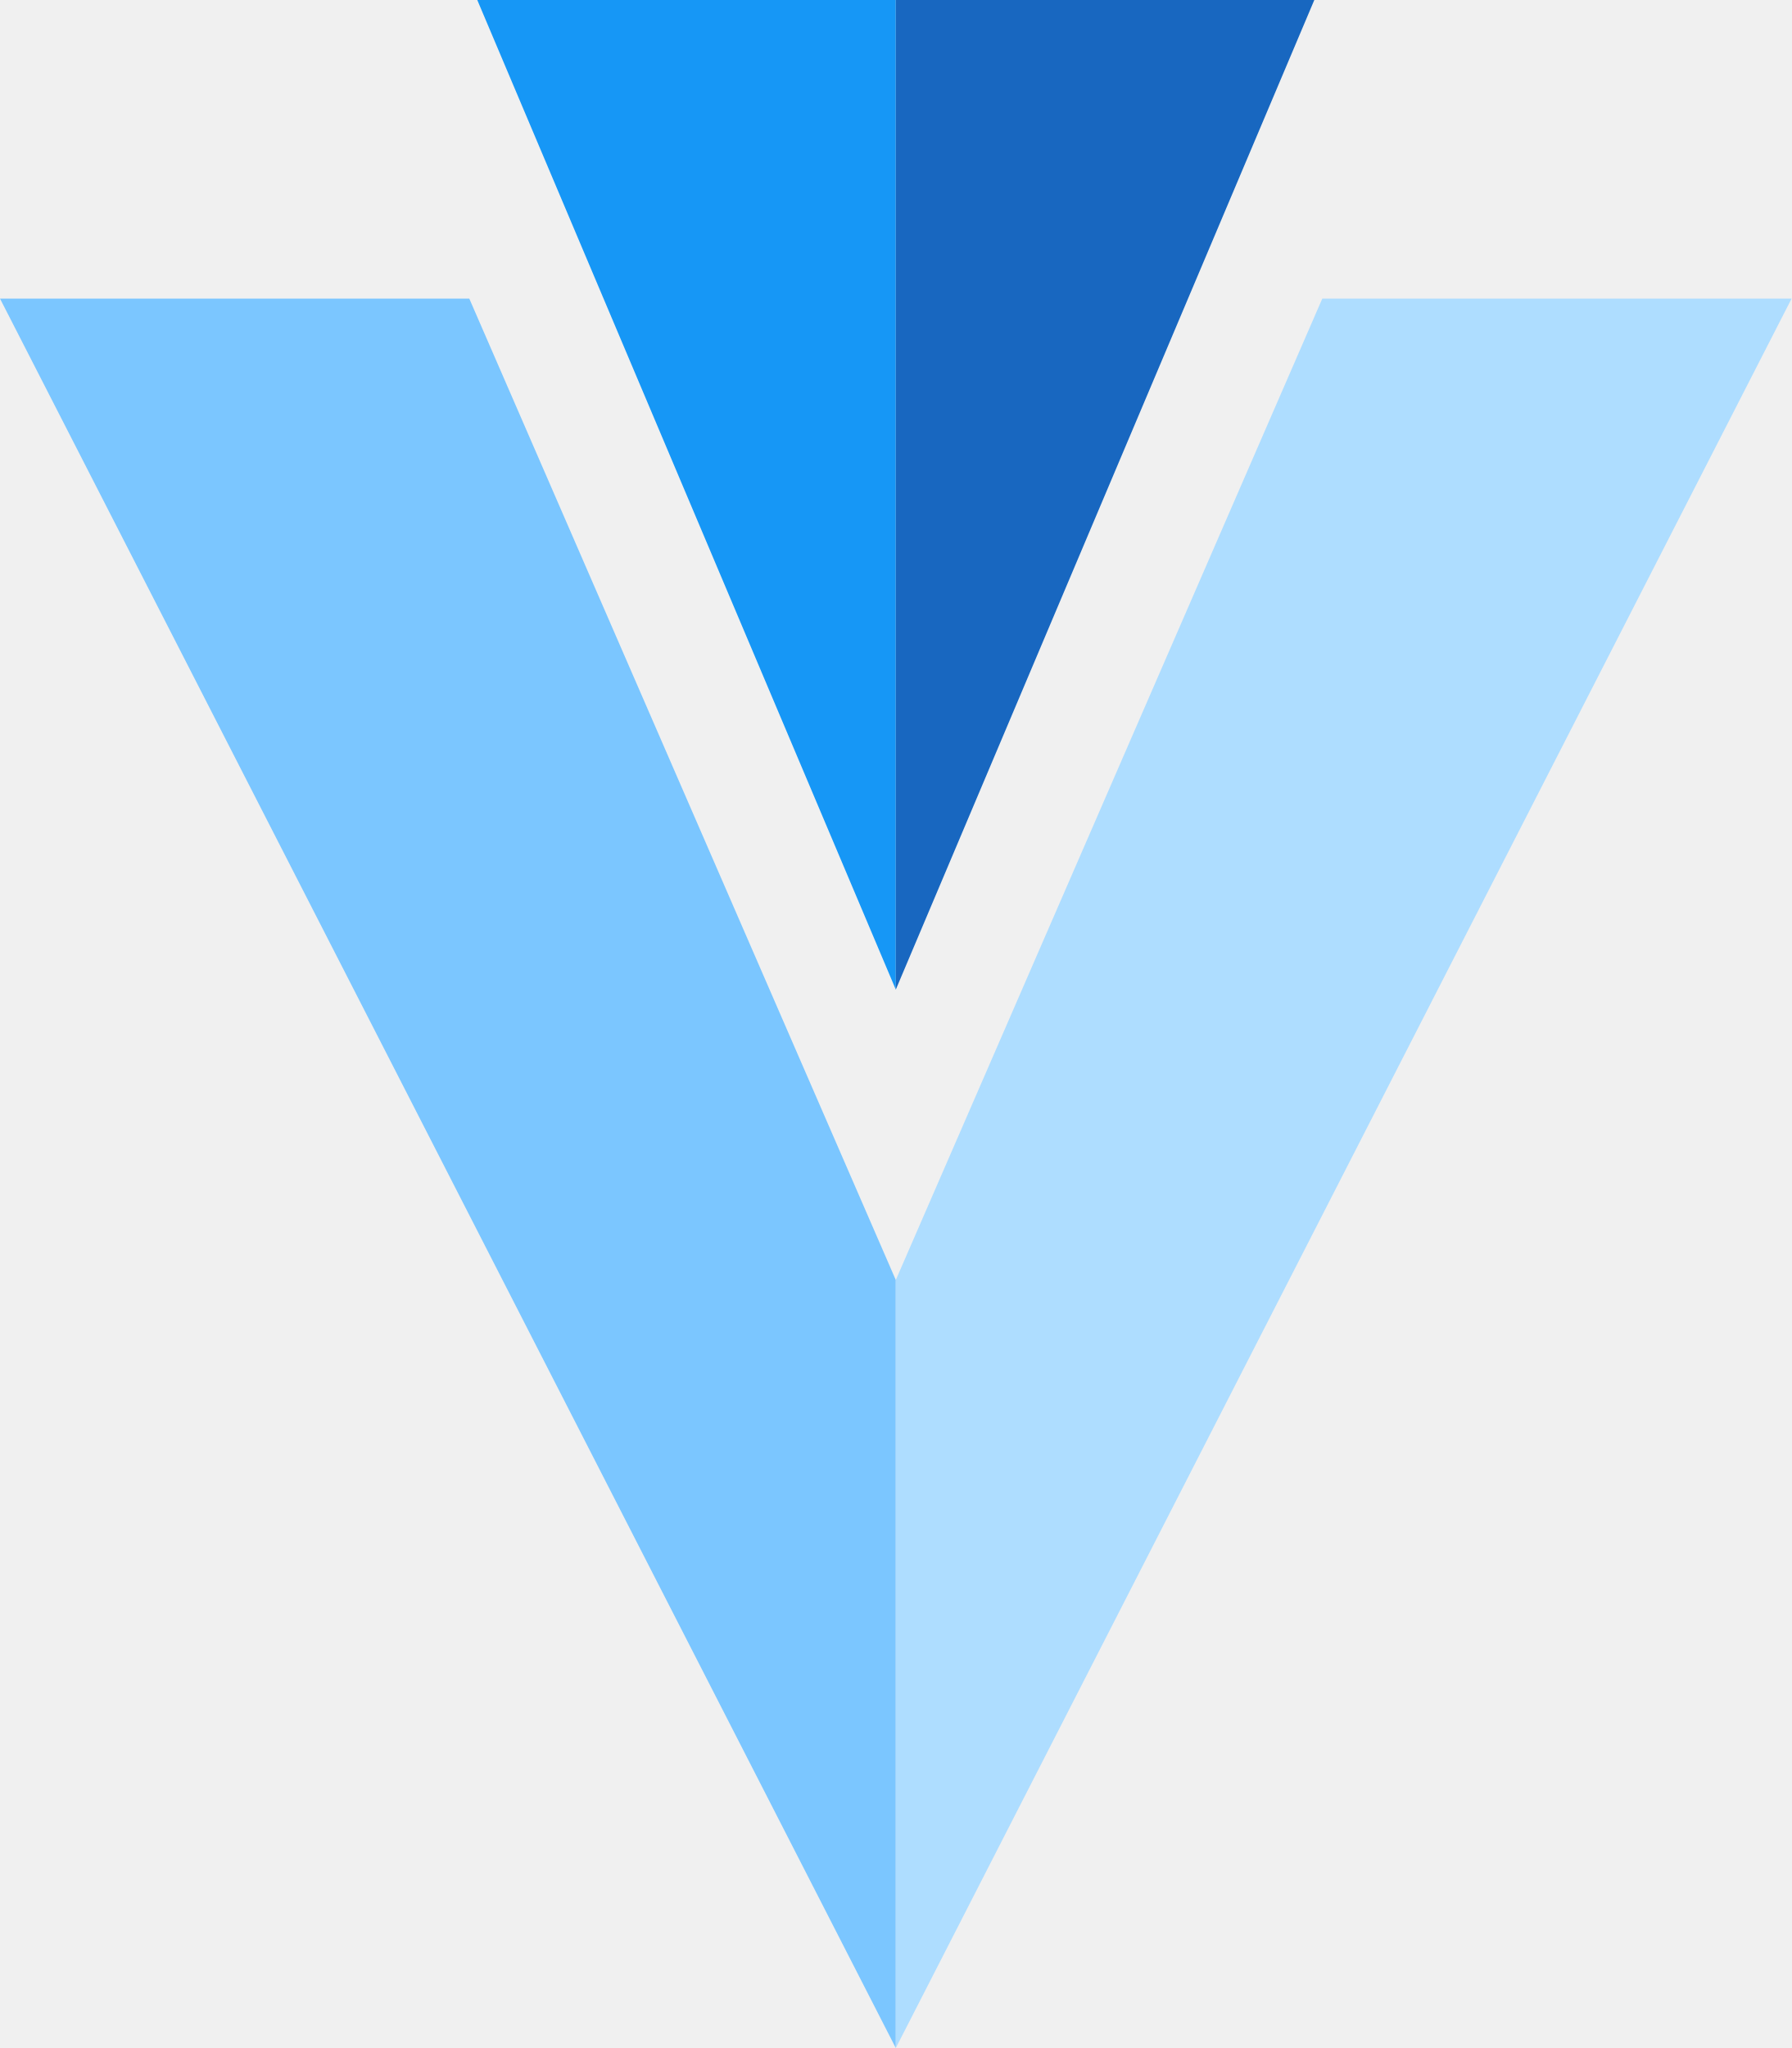
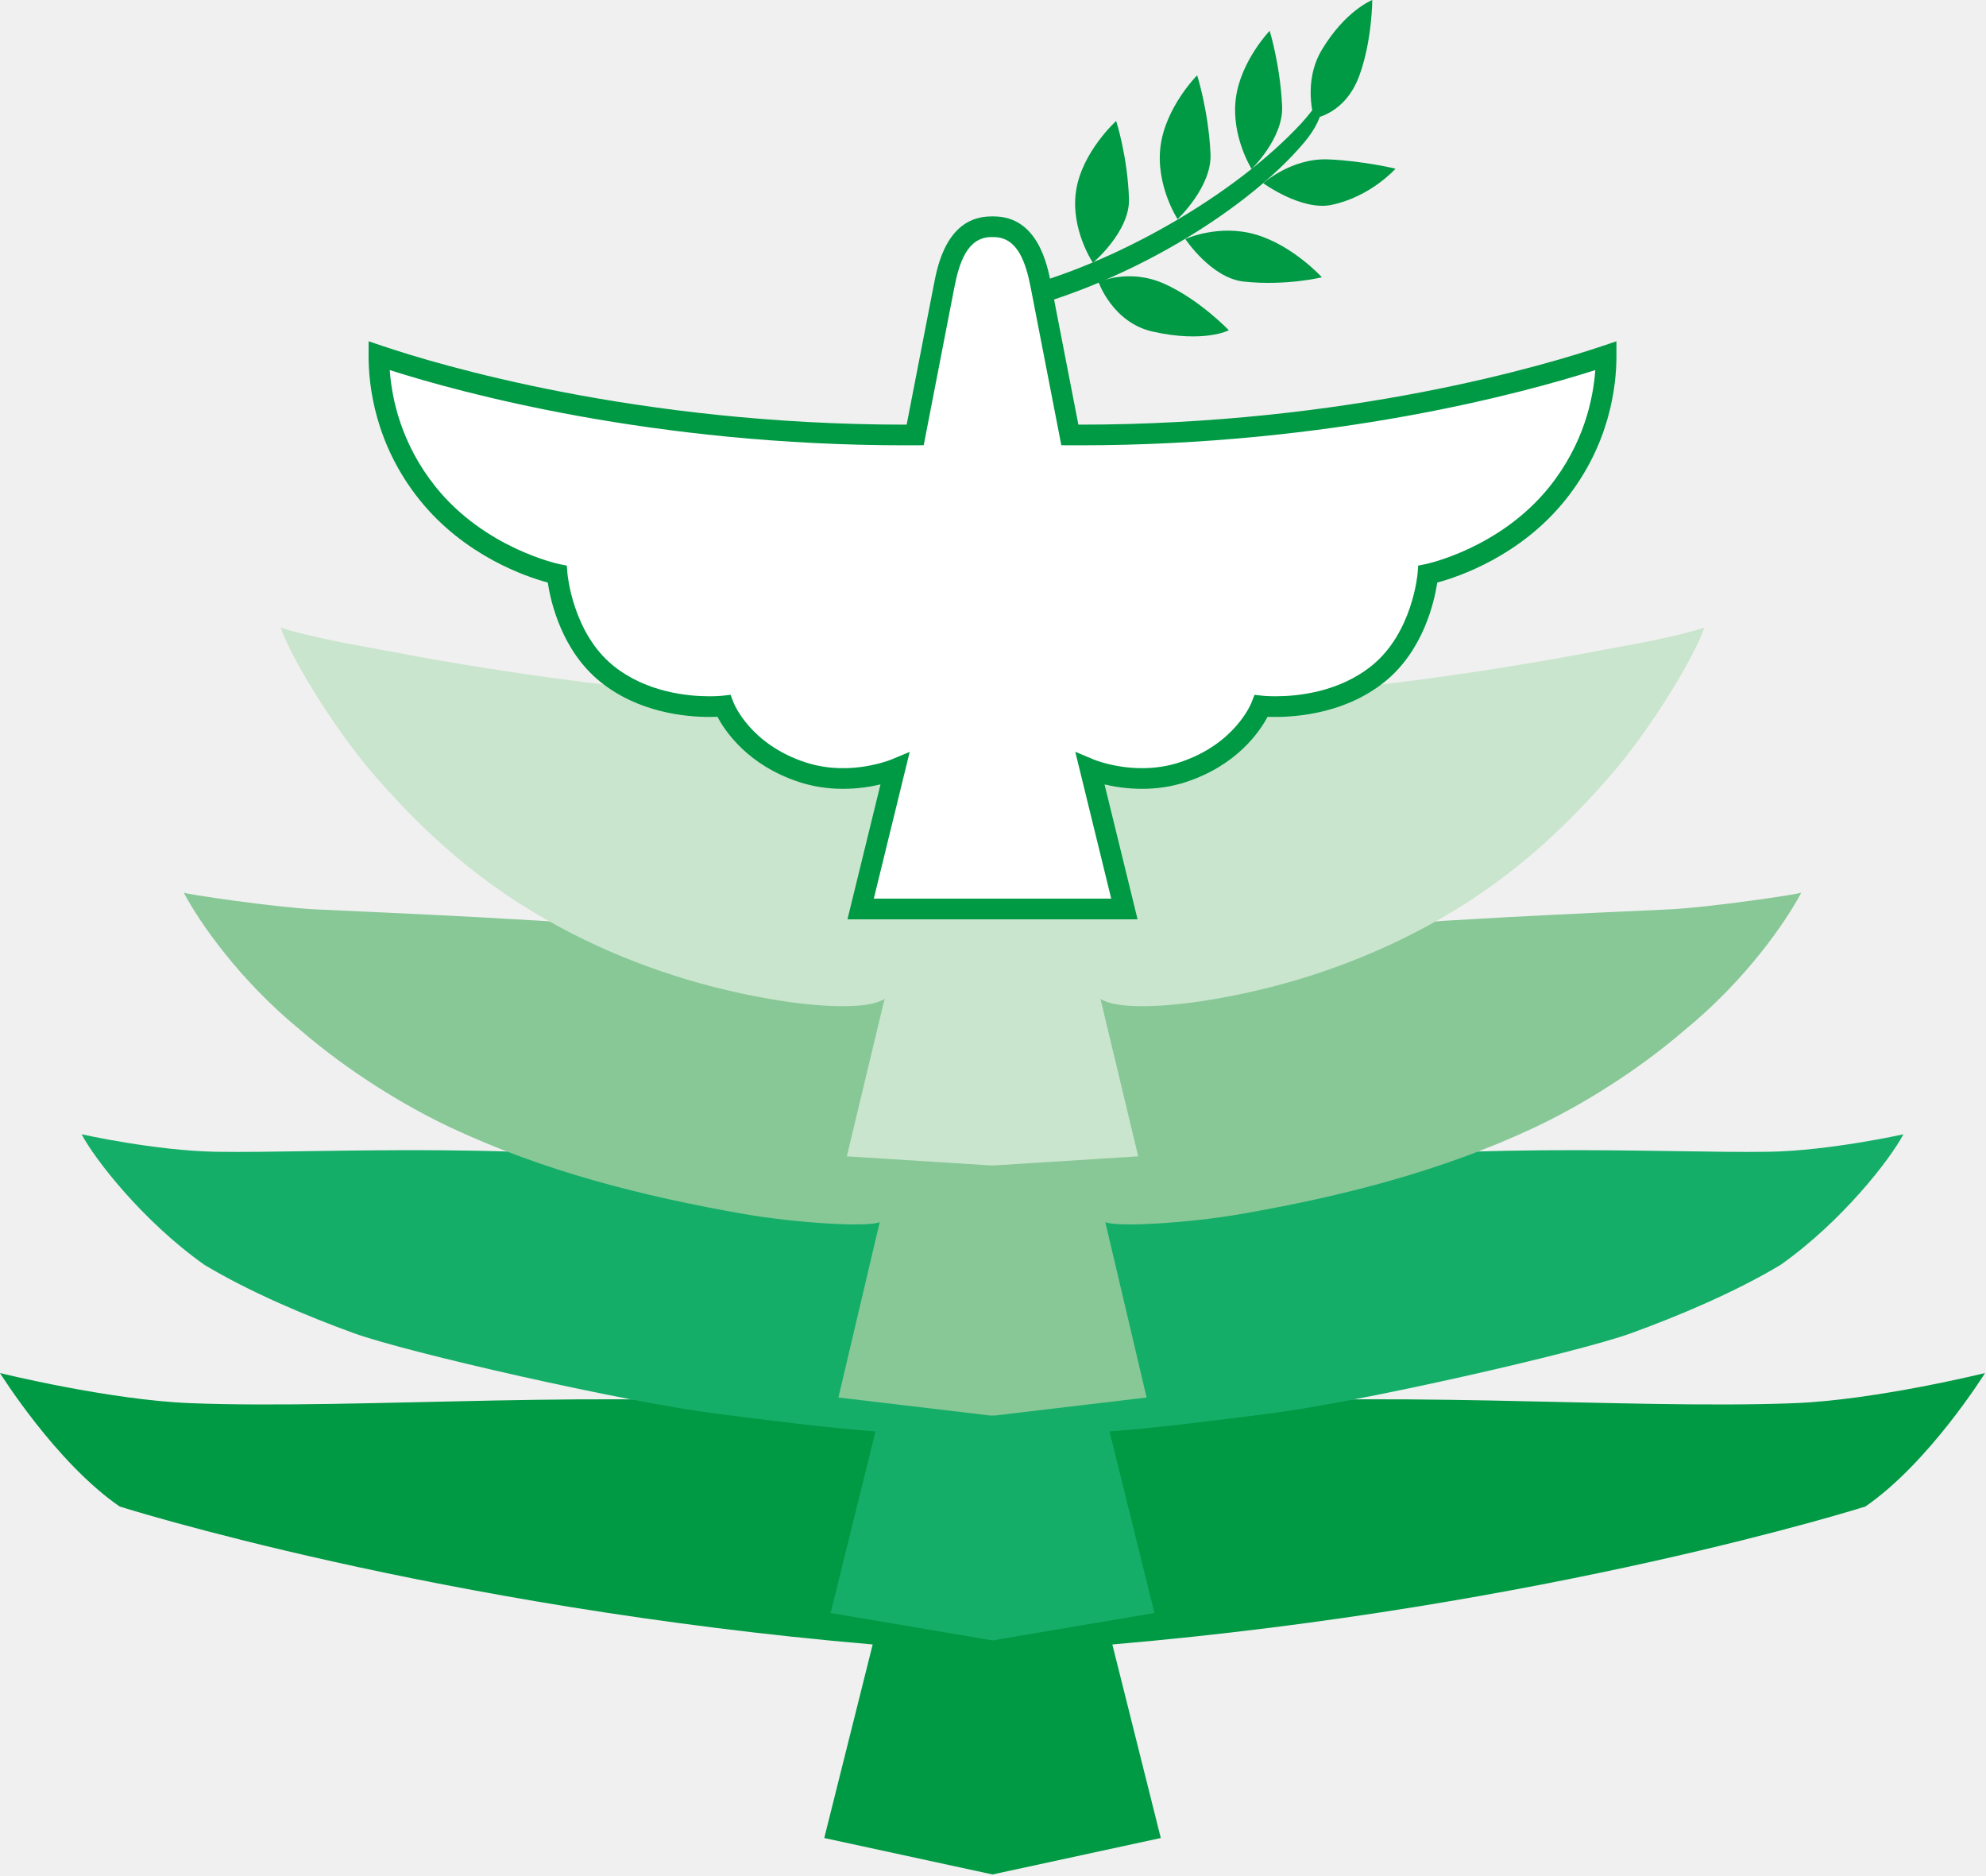
- <svg xmlns="http://www.w3.org/2000/svg" id="Layer_1" data-name="Layer 1" viewBox="0 0 87.5 100">
-   <defs>
-     <style>.cls-1{fill:#1697f6;}.cls-2{fill:#7bc6ff;}.cls-3{fill:#1867c0;}.cls-4{fill:#aeddff;}</style>
-   </defs>
-   <polyline class="cls-1" points="43.75 0 23.31 0 43.75 48.32" />
-   <polygon class="cls-2" points="43.75 62.5 43.75 100 0 14.58 22.92 14.58 43.75 62.5" />
-   <polyline class="cls-3" points="43.75 0 64.19 0 43.75 48.32" />
-   <polygon class="cls-4" points="64.58 14.58 87.5 14.58 43.75 100 43.75 62.5 64.58 14.58" />
+ <svg xmlns="http://www.w3.org/2000/svg" width="100%" height="100%" viewBox="0 0 1038 980" version="1.1" xml:space="preserve" style="fill-rule:evenodd;clip-rule:evenodd;stroke-linejoin:round;stroke-miterlimit:2;">
+   <g transform="matrix(4.16667,0,0,4.16667,518.746,717.474)">
+     <path d="M0,62.882L-21.107,58.311L-15.031,34.038C-69.742,29.351 -109.487,16.738 -109.487,16.738C-117.505,11.231 -124.499,0 -124.499,0C-124.499,0 -110.846,3.369 -100.646,3.776C-79.44,4.622 -46.178,1.828 -22.186,4.422C-22.208,4.537 -11.081,4.594 0,4.594C11.081,4.594 22.208,4.537 22.186,4.422C46.178,1.828 79.44,4.622 100.646,3.776C110.846,3.369 124.499,0 124.499,0C124.499,0 117.505,11.231 109.487,16.738C109.487,16.738 69.742,29.351 15.031,34.038L21.107,58.311L0,62.882Z" style="fill:rgb(0,153,68);fill-rule:nonzero;" />
+   </g>
+   <g transform="matrix(4.16667,0,0,4.16667,518.746,836.486)">
+     <path d="M0,-53.54C15.864,-53.501 32.15,-53.538 32.06,-53.764C56.727,-57.876 83.991,-56.099 97.348,-56.313C105.002,-56.435 114.263,-58.508 114.263,-58.508C112.642,-55.428 106.644,-47.647 98.863,-42.135C93.184,-38.727 86.049,-35.71 80.058,-33.543C73.371,-31.124 46.146,-24.935 34.83,-23.492C27.791,-22.595 20.775,-21.698 14.68,-21.236L20.309,1.53L0,4.968L-20.309,1.53L-14.68,-21.236C-20.774,-21.698 -27.791,-22.595 -34.83,-23.492C-46.147,-24.935 -73.371,-31.124 -80.058,-33.543C-86.049,-35.71 -93.184,-38.727 -98.863,-42.135C-106.644,-47.647 -112.642,-55.428 -114.263,-58.508C-114.263,-58.508 -105.002,-56.435 -97.348,-56.313C-83.991,-56.099 -56.727,-57.876 -32.06,-53.764C-32.15,-53.538 -15.864,-53.501 0,-53.54" style="fill:rgb(21,174,104);fill-rule:nonzero;" />
+   </g>
+   <g transform="matrix(4.16667,0,0,4.16667,519.493,466.403)">
+     <path d="M0,65.596L-0.179,65.568L-0.359,65.596L-19.508,63.324L-14.326,41.326C-15.713,41.986 -24.731,41.466 -31.353,40.311C-44.076,38.093 -56.449,34.95 -68.074,29.504C-74.035,26.711 -81.042,22.371 -86.878,17.346C-94.659,11.024 -99.776,3.562 -101.63,0C-101.716,0.155 -90.192,1.86 -85.095,2.107C-75.457,2.576 -56.888,3.242 -31.651,5.353C-31.54,5.513 -15.735,5.563 -0.179,5.547C15.376,5.563 31.182,5.513 31.292,5.353C56.529,3.242 75.099,2.576 84.736,2.107C89.833,1.86 101.357,0.155 101.271,0C99.418,3.562 94.301,11.024 86.52,17.346C80.684,22.371 73.676,26.711 67.715,29.504C56.091,34.95 43.717,38.093 30.994,40.311C24.372,41.466 15.354,41.986 13.967,41.326L19.149,63.324L0,65.596Z" style="fill:rgb(136,200,151);fill-rule:nonzero;" />
+   </g>
+   <g transform="matrix(4.16667,0,0,4.16667,511.511,61.2567)">
+     <path d="M0,22.56C0,22.56 -0.029,22.656 4.085,21.653C16.977,18.508 32.107,9.777 40.456,0.78C41.267,-0.094 42.32,-1.49 42.32,-1.49C43.212,-3.03 43.86,-0.436 40.861,3.13C33.3,12.122 16.565,22.293 0.267,25.232C-1.717,25.59 -2.001,22.809 0,22.56" style="fill:rgb(0,153,68);fill-rule:nonzero;" />
+   </g>
+   <g transform="matrix(4.11183,0.673745,0.673745,-4.11183,565.283,136.216)">
+     <path d="M1.45,-0.029C1.45,-0.029 -2.062,3.692 -2.096,8.595C-2.132,13.497 1.45,17.993 1.45,17.993C1.45,17.993 3.559,13.92 4.615,8.625C5.418,4.598 1.45,-0.029 1.45,-0.029" style="fill:rgb(0,153,68);" />
+   </g>
+   <g transform="matrix(4.12862,0.561818,0.561818,-4.12862,610.429,113.719)">
+     <path d="M1.223,-0.023C1.223,-0.023 -2.094,3.803 -2.127,8.756C-2.16,13.71 1.223,18.184 1.223,18.184C1.223,18.184 3.216,14.03 4.213,8.659C4.973,4.575 1.223,-0.023 1.223,-0.023" style="fill:rgb(0,153,68);" />
+   </g>
+   <g transform="matrix(-1.44354,3.90862,3.90862,1.44354,631.472,131.964)">
+     <path d="M8.248,-11.612C8.248,-11.612 5.26,-8.687 5.582,-3.821C5.903,1.044 8.248,5.804 8.248,5.804C8.248,5.804 10.835,3.477 11.714,-3.112C12.393,-8.213 8.248,-11.612 8.248,-11.612" style="fill:rgb(0,153,68);" />
+   </g>
+   <g transform="matrix(4.1316,0.539403,0.539403,-4.1316,649.524,87.5892)">
+     <path d="M1.128,-0.021C1.128,-0.021 -1.951,3.685 -1.982,8.44C-2.013,13.194 1.128,17.453 1.128,17.453C1.128,17.453 2.977,13.445 3.902,8.282C4.606,4.355 1.128,-0.021 1.128,-0.021" style="fill:rgb(0,153,68);" />
+   </g>
+   <g transform="matrix(3.73895,1.83885,1.83885,-3.73895,674.442,53.2662)">
+     <path d="M3.573,-0.526C3.573,-0.526 6.85,1.627 6.303,6.778C5.81,11.422 3.573,16.003 3.573,16.003C3.573,16.003 1.133,13.349 0.654,7.613C0.26,2.903 3.573,-0.526 3.573,-0.526" style="fill:rgb(0,153,68);" />
+   </g>
+   <g transform="matrix(-1.12355,4.01232,4.01232,1.12355,672.798,101.058)">
+     <path d="M8.959,-10.77C8.959,-10.77 5.968,-7.256 6.036,-2.387C6.105,2.482 8.959,7.016 8.959,7.016C8.959,7.016 11.237,3.003 12.124,-2.291C12.798,-6.317 8.959,-10.77 8.959,-10.77" style="fill:rgb(0,153,68);" />
+   </g>
+   <g transform="matrix(0.454569,4.1418,4.1418,-0.454569,691.705,61.9665)">
+     <path d="M7.233,-8.388C7.233,-8.388 4.451,-4.51 5.155,0.057C5.832,4.462 7.233,8.303 7.233,8.303C7.233,8.303 10.377,4.85 10.869,-0.168C11.243,-3.983 7.233,-8.388 7.233,-8.388" style="fill:rgb(0,153,68);" />
+   </g>
+   <g transform="matrix(4.16667,0,0,4.16667,518.746,327.924)">
+     <path d="M0,67.467L-18.274,66.315L-13.538,46.558C-15.371,47.825 -20.883,47.663 -26.232,46.852C-35.694,45.419 -44.713,42.475 -52.656,38.422C-62.476,33.412 -69.928,27.228 -77.297,18.807C-82.97,12.323 -88.32,3.083 -89.287,0C-88.102,0.447 -83.74,1.515 -79.347,2.29C-73.835,3.263 -51.029,8.106 -21.201,9.402L21.201,9.402C51.029,8.106 73.835,3.263 79.347,2.29C83.74,1.515 88.102,0.447 89.287,0C88.32,3.083 82.97,12.323 77.297,18.807C69.928,27.228 62.476,33.412 52.656,38.422C44.713,42.475 35.694,45.419 26.232,46.852C20.883,47.663 15.371,47.825 13.538,46.558L18.274,66.315L0,67.467Z" style="fill:rgb(202,229,205);fill-rule:nonzero;" />
+   </g>
+   <g transform="matrix(4.16667,0,0,4.16667,449.817,118.485)">
+     <path d="M0,85.557L4.29,68.035C4.29,68.035 -1.263,70.367 -7.261,68.422C-14.967,65.922 -17.168,60.1 -17.168,60.1C-17.168,60.1 -25.594,61.098 -31.839,56.057C-37.462,51.519 -38.07,43.574 -38.07,43.574C-38.07,43.574 -47.764,41.626 -54.334,33.415C-60.167,26.124 -60.433,18.492 -60.426,16.167C-47.789,20.437 -22.824,26.273 6.842,26.111C6.842,26.111 10.137,9.104 10.427,7.658C10.816,5.708 11.704,0 16.405,0L16.681,0C21.382,0 22.27,5.708 22.66,7.658C22.949,9.104 26.244,26.111 26.244,26.111C55.91,26.273 80.875,20.437 93.512,16.167C93.519,18.492 93.253,26.124 87.42,33.415C80.851,41.626 71.156,43.574 71.156,43.574C71.156,43.574 70.548,51.519 64.925,56.057C58.68,61.098 50.254,60.1 50.254,60.1C50.254,60.1 48.053,65.922 40.348,68.422C34.35,70.367 28.796,68.035 28.796,68.035L33.086,85.557L0,85.557Z" style="fill:white;fill-rule:nonzero;" />
+   </g>
+   <g transform="matrix(4.16667,0,0,4.16667,456.698,123.885)">
+     <path d="M0,82.965L29.783,82.965L25.273,64.548L27.647,65.544C27.669,65.553 30.241,66.604 33.646,66.604C35.276,66.604 36.841,66.365 38.297,65.893C45.266,63.633 47.309,58.556 47.393,58.34L47.755,57.408L48.753,57.517C48.76,57.518 49.385,57.589 50.395,57.589C53.126,57.589 58.325,57.09 62.459,53.753C67.588,49.614 68.206,42.253 68.212,42.179L68.286,41.203L69.247,41.007C69.34,40.989 78.577,39.033 84.756,31.309C89.047,25.945 90.241,20.346 90.502,16.68C81.647,19.507 57.532,26.114 25.803,26.114L23.522,26.105L23.32,25.062C23.32,25.062 20.026,8.062 19.737,6.616L19.68,6.323C19.071,3.196 18.043,0 15.029,0L14.754,0C11.741,0 10.713,3.195 10.104,6.32L10.045,6.617C9.756,8.062 6.463,25.062 6.463,25.062L6.261,26.105L3.98,26.114C-27.748,26.114 -51.863,19.507 -60.719,16.68C-60.458,20.347 -59.264,25.946 -54.973,31.309C-48.794,39.033 -39.557,40.989 -39.464,41.007L-38.508,41.202L-38.429,42.177C-38.423,42.251 -37.78,49.633 -32.677,53.753C-28.543,57.09 -23.343,57.589 -20.611,57.589C-19.602,57.589 -18.976,57.518 -18.97,57.517L-17.966,57.402L-17.607,58.346C-17.525,58.556 -15.482,63.633 -8.514,65.893C-7.058,66.365 -5.493,66.604 -3.862,66.604C-0.459,66.604 2.114,65.553 2.14,65.543L4.504,64.563L0,82.965ZM33.086,85.557L-3.303,85.557L0.839,68.642C-0.381,68.93 -2.01,69.196 -3.862,69.196C-5.765,69.196 -7.599,68.914 -9.313,68.359C-15.751,66.271 -18.625,62.019 -19.611,60.159C-19.892,60.172 -20.229,60.181 -20.611,60.181C-23.685,60.181 -29.551,59.608 -34.306,55.77C-39.173,51.84 -40.541,45.681 -40.897,43.325C-43.557,42.61 -51.334,40.007 -56.998,32.928C-62.57,25.964 -63.384,18.623 -63.374,14.867L-63.369,13.067L-61.663,13.643C-54.805,15.961 -29.802,23.523 3.98,23.523L4.121,23.522C4.843,19.797 7.258,7.337 7.504,6.108L7.56,5.824C8.008,3.523 9.199,-2.592 14.754,-2.592L15.029,-2.592C20.586,-2.592 21.775,3.525 22.224,5.828L22.278,6.108C22.524,7.337 24.94,19.797 25.662,23.522L25.803,23.523C59.584,23.523 84.587,15.961 91.445,13.643L93.151,13.067L93.156,14.867C93.167,18.622 92.354,25.961 86.779,32.928C81.117,40.007 73.34,42.61 70.681,43.325C70.324,45.681 68.955,51.84 64.088,55.77C58.742,60.086 51.927,60.269 49.395,60.159C48.408,62.019 45.534,66.271 39.096,68.359C37.382,68.914 35.549,69.196 33.646,69.196C31.792,69.196 30.164,68.93 28.944,68.642L33.086,85.557Z" style="fill:rgb(0,153,68);fill-rule:nonzero;" />
+   </g>
</svg>
